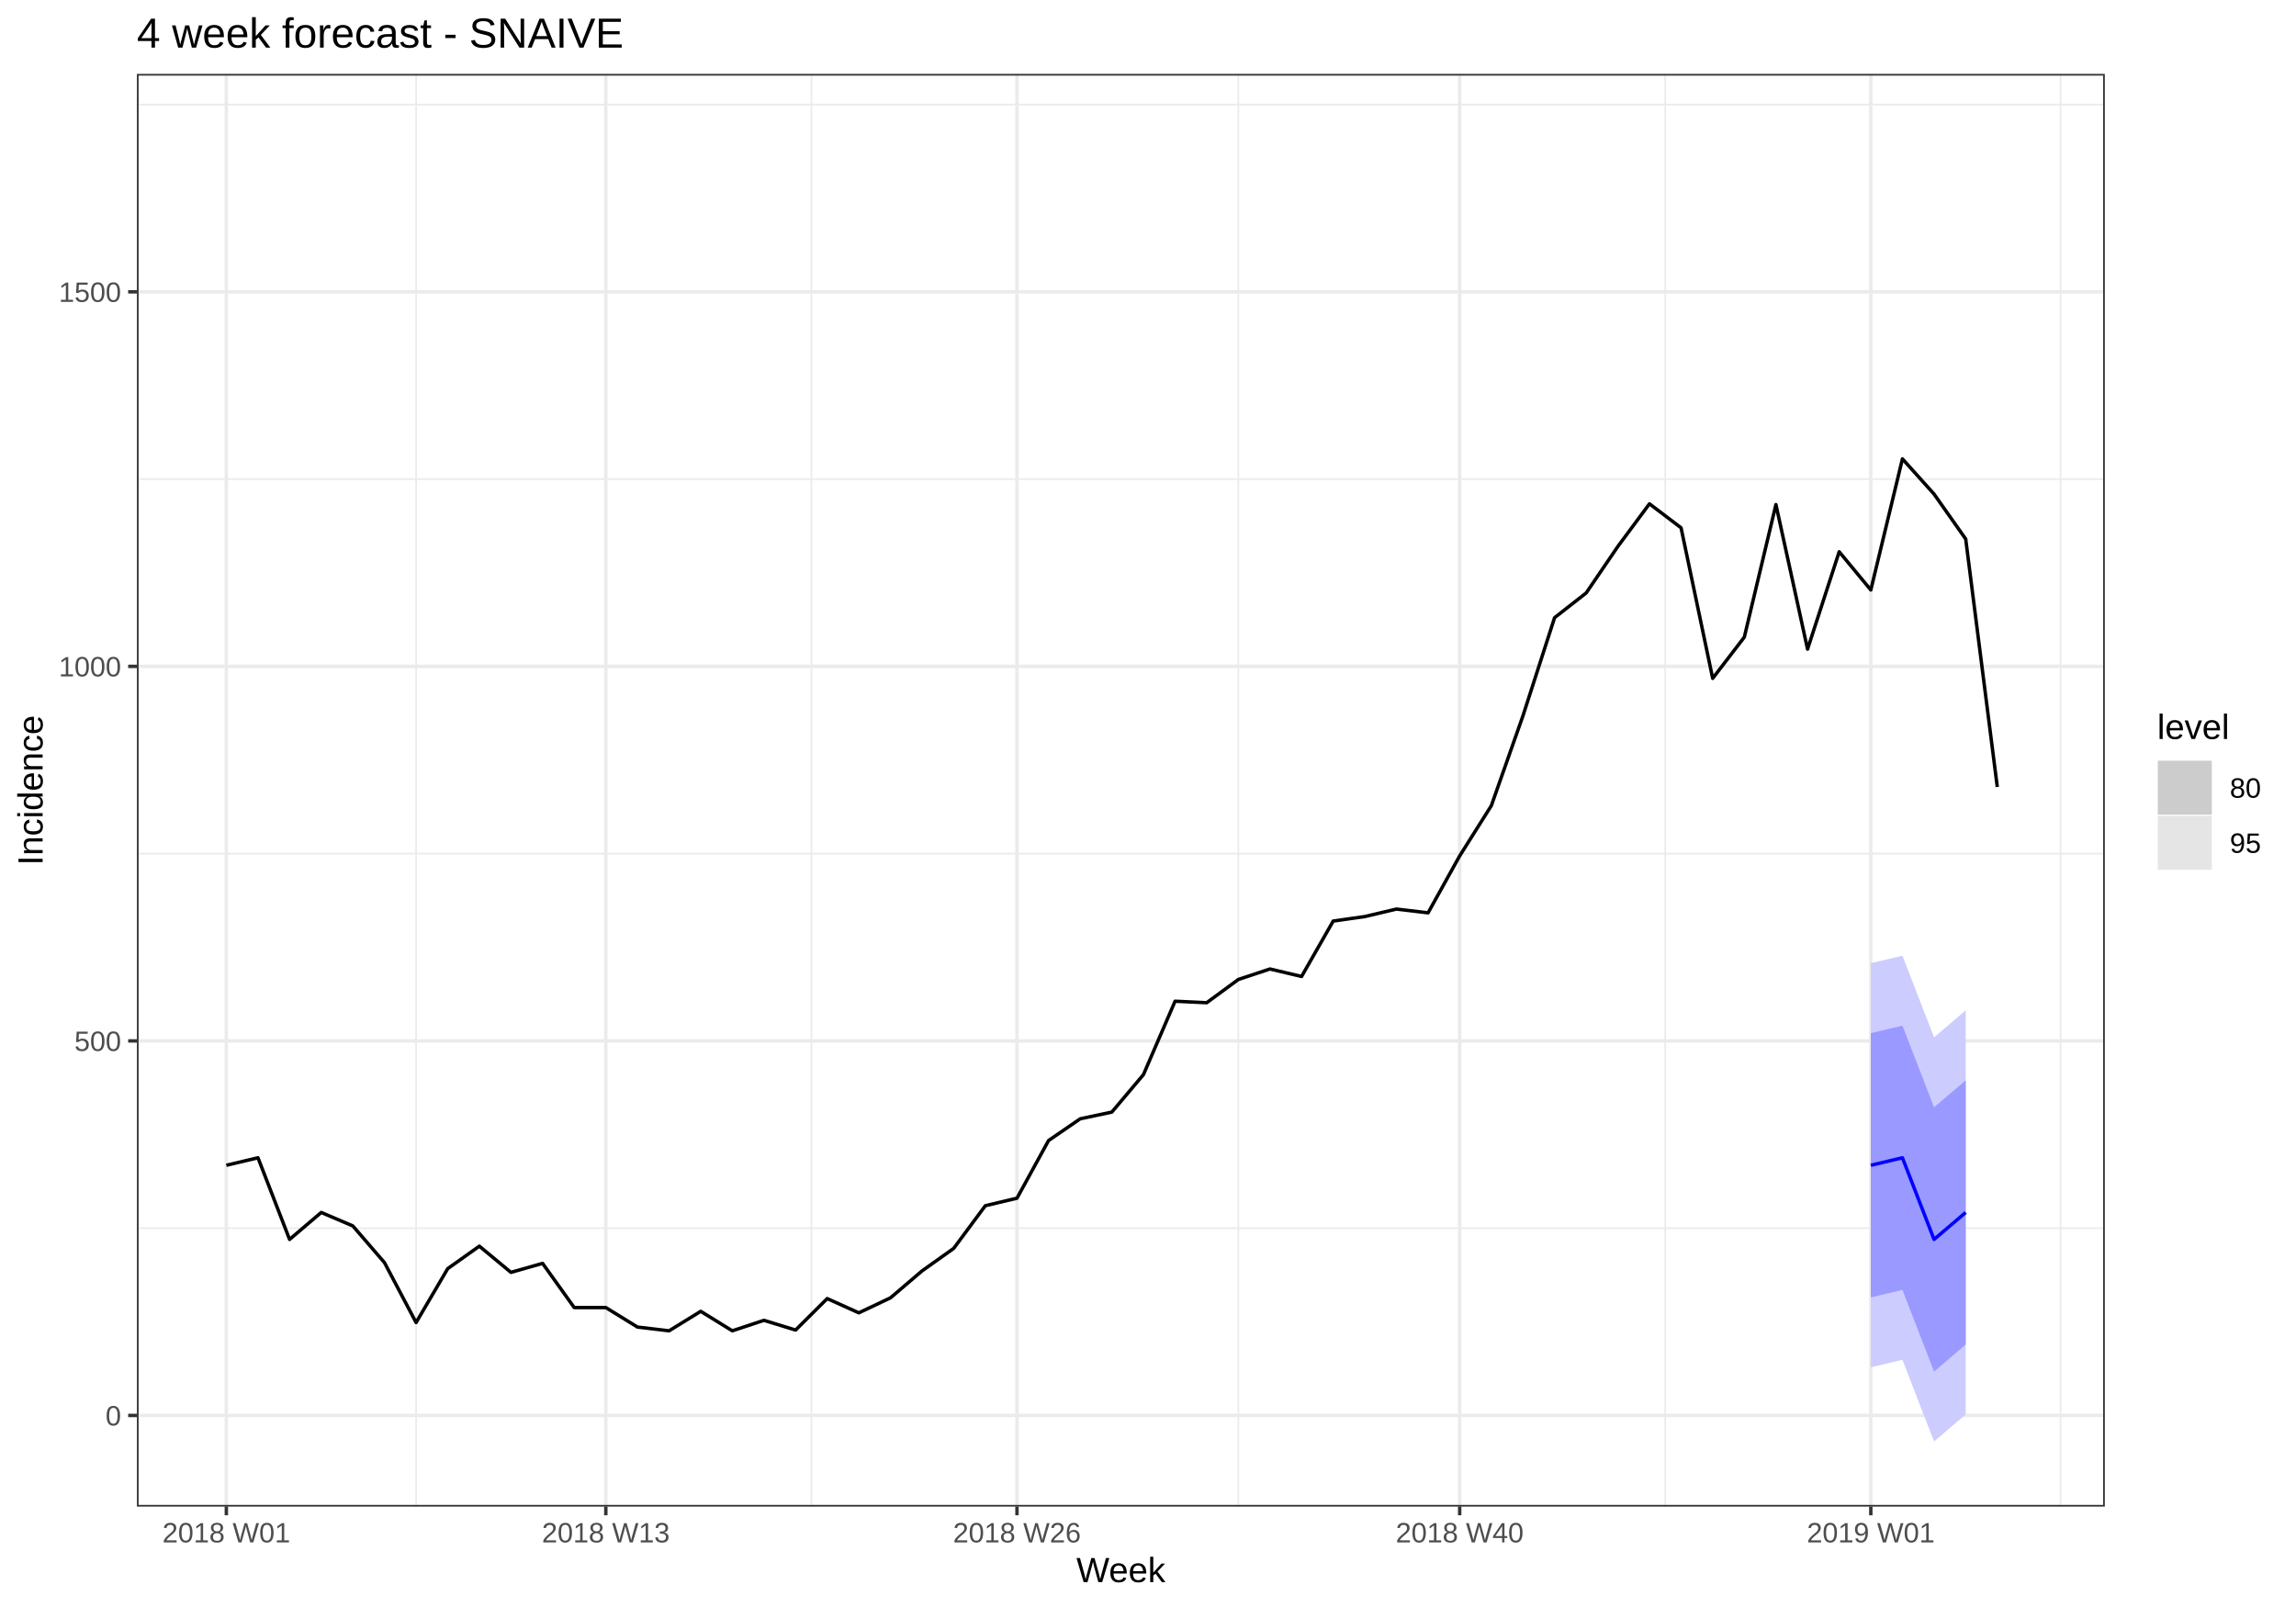
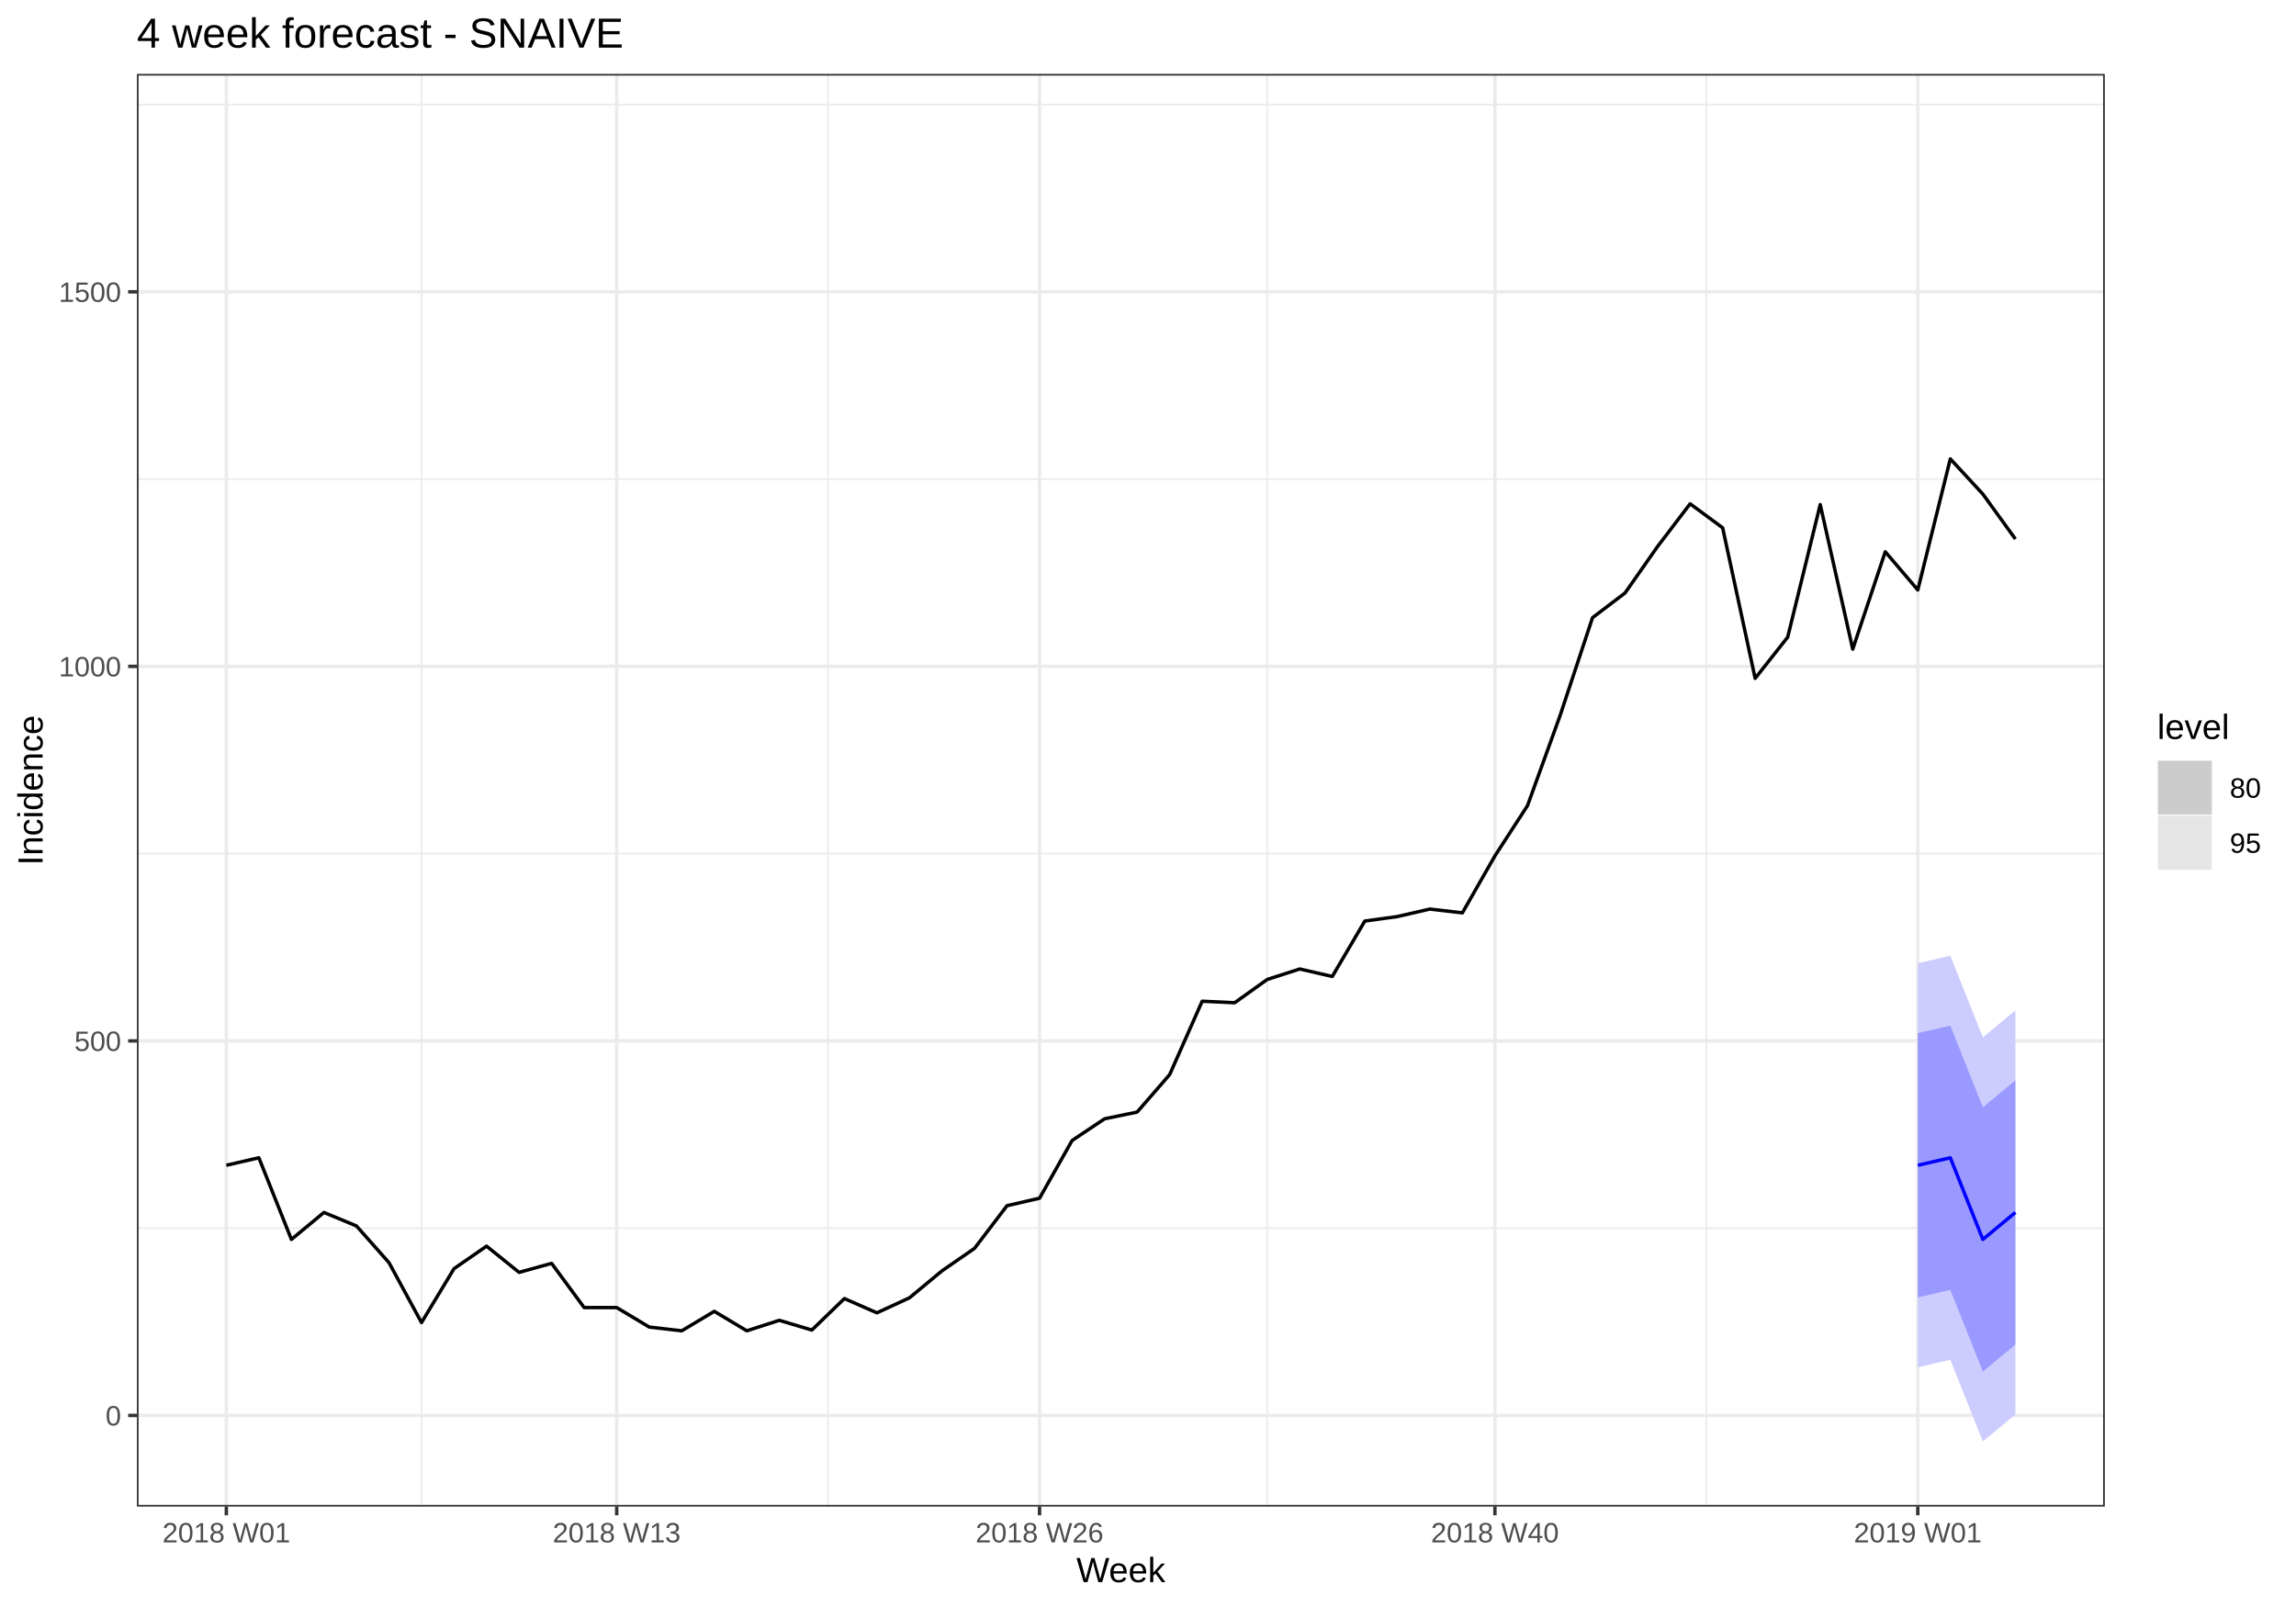
<svg xmlns="http://www.w3.org/2000/svg" class="svglite" width="720.00pt" height="504.00pt" viewBox="0 0 720.00 504.00">
  <defs>
    <style type="text/css">
    .svglite line, .svglite polyline, .svglite polygon, .svglite path, .svglite rect, .svglite circle {
      fill: none;
      stroke: #000000;
      stroke-linecap: round;
      stroke-linejoin: round;
      stroke-miterlimit: 10.00;
    }
    .svglite text {
      white-space: pre;
    }
  </style>
  </defs>
  <rect width="100%" height="100%" style="stroke: none; fill: #FFFFFF;" />
  <defs>
    <clipPath id="cpMC4wMHw3MjAuMDB8MC4wMHw1MDQuMDA=">
      <rect x="0.00" y="0.00" width="720.00" height="504.00" />
    </clipPath>
  </defs>
  <g clip-path="url(#cpMC4wMHw3MjAuMDB8MC4wMHw1MDQuMDA=)">
    <rect x="0.00" y="-0" width="720.00" height="504.00" style="stroke-width: 1.07; stroke: #FFFFFF; fill: #FFFFFF;" />
  </g>
  <defs>
    <clipPath id="cpNDIuOTN8NjYwLjA1fDIzLjE4fDQ3Mi41MA==">
      <rect x="42.93" y="23.18" width="617.12" height="449.33" />
    </clipPath>
  </defs>
  <g clip-path="url(#cpNDIuOTN8NjYwLjA1fDIzLjE4fDQ3Mi41MA==)">
    <rect x="42.93" y="23.18" width="617.12" height="449.33" style="stroke-width: 1.07; stroke: none; fill: #FFFFFF;" />
    <polyline points="42.93,385.19 660.05,385.19 " style="stroke-width: 0.53; stroke: #EBEBEB; stroke-linecap: butt;" />
    <polyline points="42.93,267.73 660.05,267.73 " style="stroke-width: 0.53; stroke: #EBEBEB; stroke-linecap: butt;" />
    <polyline points="42.93,150.26 660.05,150.26 " style="stroke-width: 0.53; stroke: #EBEBEB; stroke-linecap: butt;" />
    <polyline points="42.93,32.79 660.05,32.79 " style="stroke-width: 0.53; stroke: #EBEBEB; stroke-linecap: butt;" />
-     <polyline points="130.48,472.50 130.48,23.18 " style="stroke-width: 0.53; stroke: #EBEBEB; stroke-linecap: butt;" />
-     <polyline points="254.45,472.50 254.45,23.18 " style="stroke-width: 0.53; stroke: #EBEBEB; stroke-linecap: butt;" />
-     <polyline points="388.33,472.50 388.33,23.18 " style="stroke-width: 0.53; stroke: #EBEBEB; stroke-linecap: butt;" />
-     <polyline points="522.20,472.50 522.20,23.18 " style="stroke-width: 0.53; stroke: #EBEBEB; stroke-linecap: butt;" />
-     <polyline points="646.17,472.50 646.17,23.18 " style="stroke-width: 0.53; stroke: #EBEBEB; stroke-linecap: butt;" />
+     <polyline points="132.18,472.50 132.18,23.18 " style="stroke-width: 0.53; stroke: #EBEBEB; stroke-linecap: butt;" />
+     <polyline points="259.69,472.50 259.69,23.18 " style="stroke-width: 0.53; stroke: #EBEBEB; stroke-linecap: butt;" />
+     <polyline points="397.39,472.50 397.39,23.18 " style="stroke-width: 0.53; stroke: #EBEBEB; stroke-linecap: butt;" />
+     <polyline points="535.10,472.50 535.10,23.18 " style="stroke-width: 0.53; stroke: #EBEBEB; stroke-linecap: butt;" />
    <polyline points="42.93,443.92 660.05,443.92 " style="stroke-width: 1.07; stroke: #EBEBEB; stroke-linecap: butt;" />
    <polyline points="42.93,326.46 660.05,326.46 " style="stroke-width: 1.07; stroke: #EBEBEB; stroke-linecap: butt;" />
    <polyline points="42.93,208.99 660.05,208.99 " style="stroke-width: 1.07; stroke: #EBEBEB; stroke-linecap: butt;" />
    <polyline points="42.93,91.53 660.05,91.53 " style="stroke-width: 1.07; stroke: #EBEBEB; stroke-linecap: butt;" />
    <polyline points="70.98,472.50 70.98,23.18 " style="stroke-width: 1.07; stroke: #EBEBEB; stroke-linecap: butt;" />
-     <polyline points="189.98,472.50 189.98,23.18 " style="stroke-width: 1.07; stroke: #EBEBEB; stroke-linecap: butt;" />
-     <polyline points="318.91,472.50 318.91,23.18 " style="stroke-width: 1.07; stroke: #EBEBEB; stroke-linecap: butt;" />
-     <polyline points="457.74,472.50 457.74,23.18 " style="stroke-width: 1.07; stroke: #EBEBEB; stroke-linecap: butt;" />
-     <polyline points="586.67,472.50 586.67,23.18 " style="stroke-width: 1.07; stroke: #EBEBEB; stroke-linecap: butt;" />
-     <polygon points="586.67,302.09 596.58,299.74 606.50,325.35 616.42,316.89 616.42,443.62 606.50,452.08 596.58,426.47 586.67,428.82 " style="stroke-width: 0.00; stroke: none; stroke-linecap: butt; fill: #CCCCFE;" />
-     <polyline points="586.67,302.09 596.58,299.74 606.50,325.35 616.42,316.89 " style="stroke-width: 1.07; stroke: none; stroke-linecap: butt;" />
-     <polyline points="616.42,443.62 606.50,452.08 596.58,426.47 586.67,428.82 " style="stroke-width: 1.07; stroke: none; stroke-linecap: butt;" />
-     <polygon points="586.67,324.02 596.58,321.68 606.50,347.28 616.42,338.83 616.42,421.69 606.50,430.15 596.58,404.54 586.67,406.89 " style="stroke-width: 0.00; stroke: none; stroke-linecap: butt; fill: #9999FF;" />
-     <polyline points="586.67,324.02 596.58,321.68 606.50,347.28 616.42,338.83 " style="stroke-width: 1.07; stroke: none; stroke-linecap: butt;" />
-     <polyline points="616.42,421.69 606.50,430.15 596.58,404.54 586.67,406.89 " style="stroke-width: 1.07; stroke: none; stroke-linecap: butt;" />
-     <polyline points="586.67,365.46 596.58,363.11 606.50,388.72 616.42,380.26 " style="stroke-width: 1.07; stroke: #0000FF; stroke-linecap: butt;" />
-     <polyline points="70.98,365.46 80.90,363.11 90.81,388.72 100.73,380.26 110.65,384.49 120.57,396.00 130.48,414.79 140.40,397.88 150.32,390.83 160.23,399.05 170.15,396.23 180.07,410.09 189.98,410.09 199.90,416.20 209.82,417.38 219.74,411.27 229.65,417.38 239.57,414.09 249.49,417.14 259.40,407.27 269.32,411.74 279.24,407.04 289.16,398.58 299.07,391.53 308.99,378.14 318.91,375.79 328.82,357.70 338.74,350.89 348.66,348.78 358.57,337.03 368.49,314.01 378.41,314.48 388.33,307.19 398.24,303.90 408.16,306.25 418.08,288.87 427.99,287.46 437.91,285.11 447.83,286.29 457.74,268.43 467.66,252.69 477.58,224.50 487.50,193.72 497.41,185.97 507.33,171.40 517.25,158.01 527.16,165.53 537.08,212.75 547.00,199.83 556.91,158.25 566.83,203.59 576.75,173.05 586.67,185.03 596.58,143.92 606.50,154.96 616.42,169.05 626.33,246.82 " style="stroke-width: 1.07; stroke-linecap: butt;" />
+     <polyline points="193.39,472.50 193.39,23.18 " style="stroke-width: 1.07; stroke: #EBEBEB; stroke-linecap: butt;" />
+     <polyline points="325.99,472.50 325.99,23.18 " style="stroke-width: 1.07; stroke: #EBEBEB; stroke-linecap: butt;" />
+     <polyline points="468.79,472.50 468.79,23.18 " style="stroke-width: 1.07; stroke: #EBEBEB; stroke-linecap: butt;" />
+     <polyline points="601.40,472.50 601.40,23.18 " style="stroke-width: 1.07; stroke: #EBEBEB; stroke-linecap: butt;" />
+     <polygon points="601.40,302.09 611.60,299.74 621.80,325.35 632.00,316.89 632.00,443.62 621.80,452.08 611.60,426.47 601.40,428.82 " style="stroke-width: 0.00; stroke: none; stroke-linecap: butt; fill: #CCCCFE;" />
+     <polyline points="601.40,302.09 611.60,299.74 621.80,325.35 632.00,316.89 " style="stroke-width: 1.07; stroke: none; stroke-linecap: butt;" />
+     <polyline points="632.00,443.62 621.80,452.08 611.60,426.47 601.40,428.82 " style="stroke-width: 1.07; stroke: none; stroke-linecap: butt;" />
+     <polygon points="601.40,324.02 611.60,321.68 621.80,347.28 632.00,338.83 632.00,421.69 621.80,430.15 611.60,404.54 601.40,406.89 " style="stroke-width: 0.00; stroke: none; stroke-linecap: butt; fill: #9999FF;" />
+     <polyline points="601.40,324.02 611.60,321.68 621.80,347.28 632.00,338.83 " style="stroke-width: 1.07; stroke: none; stroke-linecap: butt;" />
+     <polyline points="632.00,421.69 621.80,430.15 611.60,404.54 601.40,406.89 " style="stroke-width: 1.07; stroke: none; stroke-linecap: butt;" />
+     <polyline points="601.40,365.46 611.60,363.11 621.80,388.72 632.00,380.26 " style="stroke-width: 1.07; stroke: #0000FF; stroke-linecap: butt;" />
+     <polyline points="70.98,365.46 81.18,363.11 91.38,388.72 101.58,380.26 111.78,384.49 121.98,396.00 132.18,414.79 142.38,397.88 152.58,390.83 162.78,399.05 172.98,396.23 183.18,410.09 193.39,410.09 203.59,416.20 213.79,417.38 223.99,411.27 234.19,417.38 244.39,414.09 254.59,417.14 264.79,407.27 274.99,411.74 285.19,407.04 295.39,398.58 305.59,391.53 315.79,378.14 325.99,375.79 336.19,357.70 346.39,350.89 356.59,348.78 366.79,337.03 376.99,314.01 387.19,314.48 397.39,307.19 407.59,303.90 417.79,306.25 427.99,288.87 438.19,287.46 448.39,285.11 458.59,286.29 468.79,268.43 479.00,252.69 489.20,224.50 499.40,193.72 509.60,185.97 519.80,171.40 530.00,158.01 540.20,165.53 550.40,212.75 560.60,199.83 570.80,158.25 581.00,203.59 591.20,173.05 601.40,185.03 611.60,143.92 621.80,154.96 632.00,169.05 " style="stroke-width: 1.07; stroke-linecap: butt;" />
    <rect x="42.93" y="23.18" width="617.12" height="449.33" style="stroke-width: 1.07; stroke: #333333;" />
  </g>
  <g clip-path="url(#cpMC4wMHw3MjAuMDB8MC4wMHw1MDQuMDA=)">
    <text x="38.00" y="447.07" text-anchor="end" style="font-size: 8.80px;fill: #4D4D4D; font-family: &quot;Arial&quot;;" textLength="4.90px" lengthAdjust="spacingAndGlyphs">0</text>
    <text x="38.00" y="329.61" text-anchor="end" style="font-size: 8.80px;fill: #4D4D4D; font-family: &quot;Arial&quot;;" textLength="14.69px" lengthAdjust="spacingAndGlyphs">500</text>
    <text x="38.00" y="212.14" text-anchor="end" style="font-size: 8.80px;fill: #4D4D4D; font-family: &quot;Arial&quot;;" textLength="19.58px" lengthAdjust="spacingAndGlyphs">1000</text>
    <text x="38.00" y="94.68" text-anchor="end" style="font-size: 8.80px;fill: #4D4D4D; font-family: &quot;Arial&quot;;" textLength="19.58px" lengthAdjust="spacingAndGlyphs">1500</text>
    <polyline points="40.19,443.92 42.93,443.92 " style="stroke-width: 1.07; stroke: #333333; stroke-linecap: butt;" />
    <polyline points="40.19,326.46 42.93,326.46 " style="stroke-width: 1.07; stroke: #333333; stroke-linecap: butt;" />
    <polyline points="40.19,208.99 42.93,208.99 " style="stroke-width: 1.07; stroke: #333333; stroke-linecap: butt;" />
    <polyline points="40.19,91.53 42.93,91.53 " style="stroke-width: 1.07; stroke: #333333; stroke-linecap: butt;" />
    <polyline points="70.98,475.24 70.98,472.50 " style="stroke-width: 1.07; stroke: #333333; stroke-linecap: butt;" />
-     <polyline points="189.98,475.24 189.98,472.50 " style="stroke-width: 1.07; stroke: #333333; stroke-linecap: butt;" />
-     <polyline points="318.91,475.24 318.91,472.50 " style="stroke-width: 1.07; stroke: #333333; stroke-linecap: butt;" />
-     <polyline points="457.74,475.24 457.74,472.50 " style="stroke-width: 1.07; stroke: #333333; stroke-linecap: butt;" />
-     <polyline points="586.67,475.24 586.67,472.50 " style="stroke-width: 1.07; stroke: #333333; stroke-linecap: butt;" />
+     <polyline points="193.39,475.24 193.39,472.50 " style="stroke-width: 1.07; stroke: #333333; stroke-linecap: butt;" />
+     <polyline points="325.99,475.24 325.99,472.50 " style="stroke-width: 1.07; stroke: #333333; stroke-linecap: butt;" />
+     <polyline points="468.79,475.24 468.79,472.50 " style="stroke-width: 1.07; stroke: #333333; stroke-linecap: butt;" />
+     <polyline points="601.40,475.24 601.40,472.50 " style="stroke-width: 1.07; stroke: #333333; stroke-linecap: butt;" />
    <text x="70.98" y="483.74" text-anchor="middle" style="font-size: 8.80px;fill: #4D4D4D; font-family: &quot;Arial&quot;;" textLength="40.13px" lengthAdjust="spacingAndGlyphs">2018 W01</text>
-     <text x="189.98" y="483.74" text-anchor="middle" style="font-size: 8.80px;fill: #4D4D4D; font-family: &quot;Arial&quot;;" textLength="40.13px" lengthAdjust="spacingAndGlyphs">2018 W13</text>
-     <text x="318.91" y="483.74" text-anchor="middle" style="font-size: 8.80px;fill: #4D4D4D; font-family: &quot;Arial&quot;;" textLength="40.13px" lengthAdjust="spacingAndGlyphs">2018 W26</text>
-     <text x="457.74" y="483.74" text-anchor="middle" style="font-size: 8.80px;fill: #4D4D4D; font-family: &quot;Arial&quot;;" textLength="40.13px" lengthAdjust="spacingAndGlyphs">2018 W40</text>
-     <text x="586.67" y="483.74" text-anchor="middle" style="font-size: 8.80px;fill: #4D4D4D; font-family: &quot;Arial&quot;;" textLength="40.13px" lengthAdjust="spacingAndGlyphs">2019 W01</text>
+     <text x="193.39" y="483.74" text-anchor="middle" style="font-size: 8.80px;fill: #4D4D4D; font-family: &quot;Arial&quot;;" textLength="40.13px" lengthAdjust="spacingAndGlyphs">2018 W13</text>
+     <text x="325.99" y="483.74" text-anchor="middle" style="font-size: 8.80px;fill: #4D4D4D; font-family: &quot;Arial&quot;;" textLength="40.13px" lengthAdjust="spacingAndGlyphs">2018 W26</text>
+     <text x="468.79" y="483.74" text-anchor="middle" style="font-size: 8.80px;fill: #4D4D4D; font-family: &quot;Arial&quot;;" textLength="40.13px" lengthAdjust="spacingAndGlyphs">2018 W40</text>
+     <text x="601.40" y="483.74" text-anchor="middle" style="font-size: 8.80px;fill: #4D4D4D; font-family: &quot;Arial&quot;;" textLength="40.13px" lengthAdjust="spacingAndGlyphs">2019 W01</text>
    <text x="351.49" y="496.20" text-anchor="middle" style="font-size: 11.00px; font-family: &quot;Arial&quot;;" textLength="27.92px" lengthAdjust="spacingAndGlyphs">Week</text>
    <text transform="translate(13.36,247.84) rotate(-90)" text-anchor="middle" style="font-size: 11.00px; font-family: &quot;Arial&quot;;" textLength="47.10px" lengthAdjust="spacingAndGlyphs">Incidence</text>
    <rect x="671.01" y="217.24" width="43.51" height="61.19" style="stroke-width: 1.07; stroke: none; fill: #FFFFFF;" />
    <text x="676.49" y="231.76" style="font-size: 11.00px; font-family: &quot;Arial&quot;;" textLength="22.62px" lengthAdjust="spacingAndGlyphs">level</text>
    <rect x="676.49" y="238.40" width="17.28" height="17.28" style="stroke-width: 1.07; stroke: none; fill: #FFFFFF;" />
    <rect x="677.20" y="239.11" width="15.86" height="15.86" style="stroke-width: 1.07; stroke: #CCCCCC; stroke-linejoin: miter; fill: #CCCCCC;" />
    <rect x="678.65" y="240.56" width="12.96" height="12.96" style="stroke-width: 3.25; stroke: #CCCCCC; stroke-linejoin: miter; fill: #CCCCCC;" />
    <rect x="676.49" y="255.68" width="17.28" height="17.28" style="stroke-width: 1.07; stroke: none; fill: #FFFFFF;" />
    <rect x="677.20" y="256.39" width="15.86" height="15.86" style="stroke-width: 1.07; stroke: #E5E5E5; stroke-linejoin: miter; fill: #E5E5E5;" />
    <rect x="678.65" y="257.84" width="12.96" height="12.96" style="stroke-width: 3.25; stroke: #E5E5E5; stroke-linejoin: miter; fill: #E5E5E5;" />
    <text x="699.25" y="250.19" style="font-size: 8.80px; font-family: &quot;Arial&quot;;" textLength="9.79px" lengthAdjust="spacingAndGlyphs">80</text>
    <text x="699.25" y="267.47" style="font-size: 8.80px; font-family: &quot;Arial&quot;;" textLength="9.79px" lengthAdjust="spacingAndGlyphs">95</text>
    <text x="42.93" y="14.93" style="font-size: 13.20px; font-family: &quot;Arial&quot;;" textLength="152.49px" lengthAdjust="spacingAndGlyphs">4 week forecast - SNAIVE</text>
  </g>
</svg>
